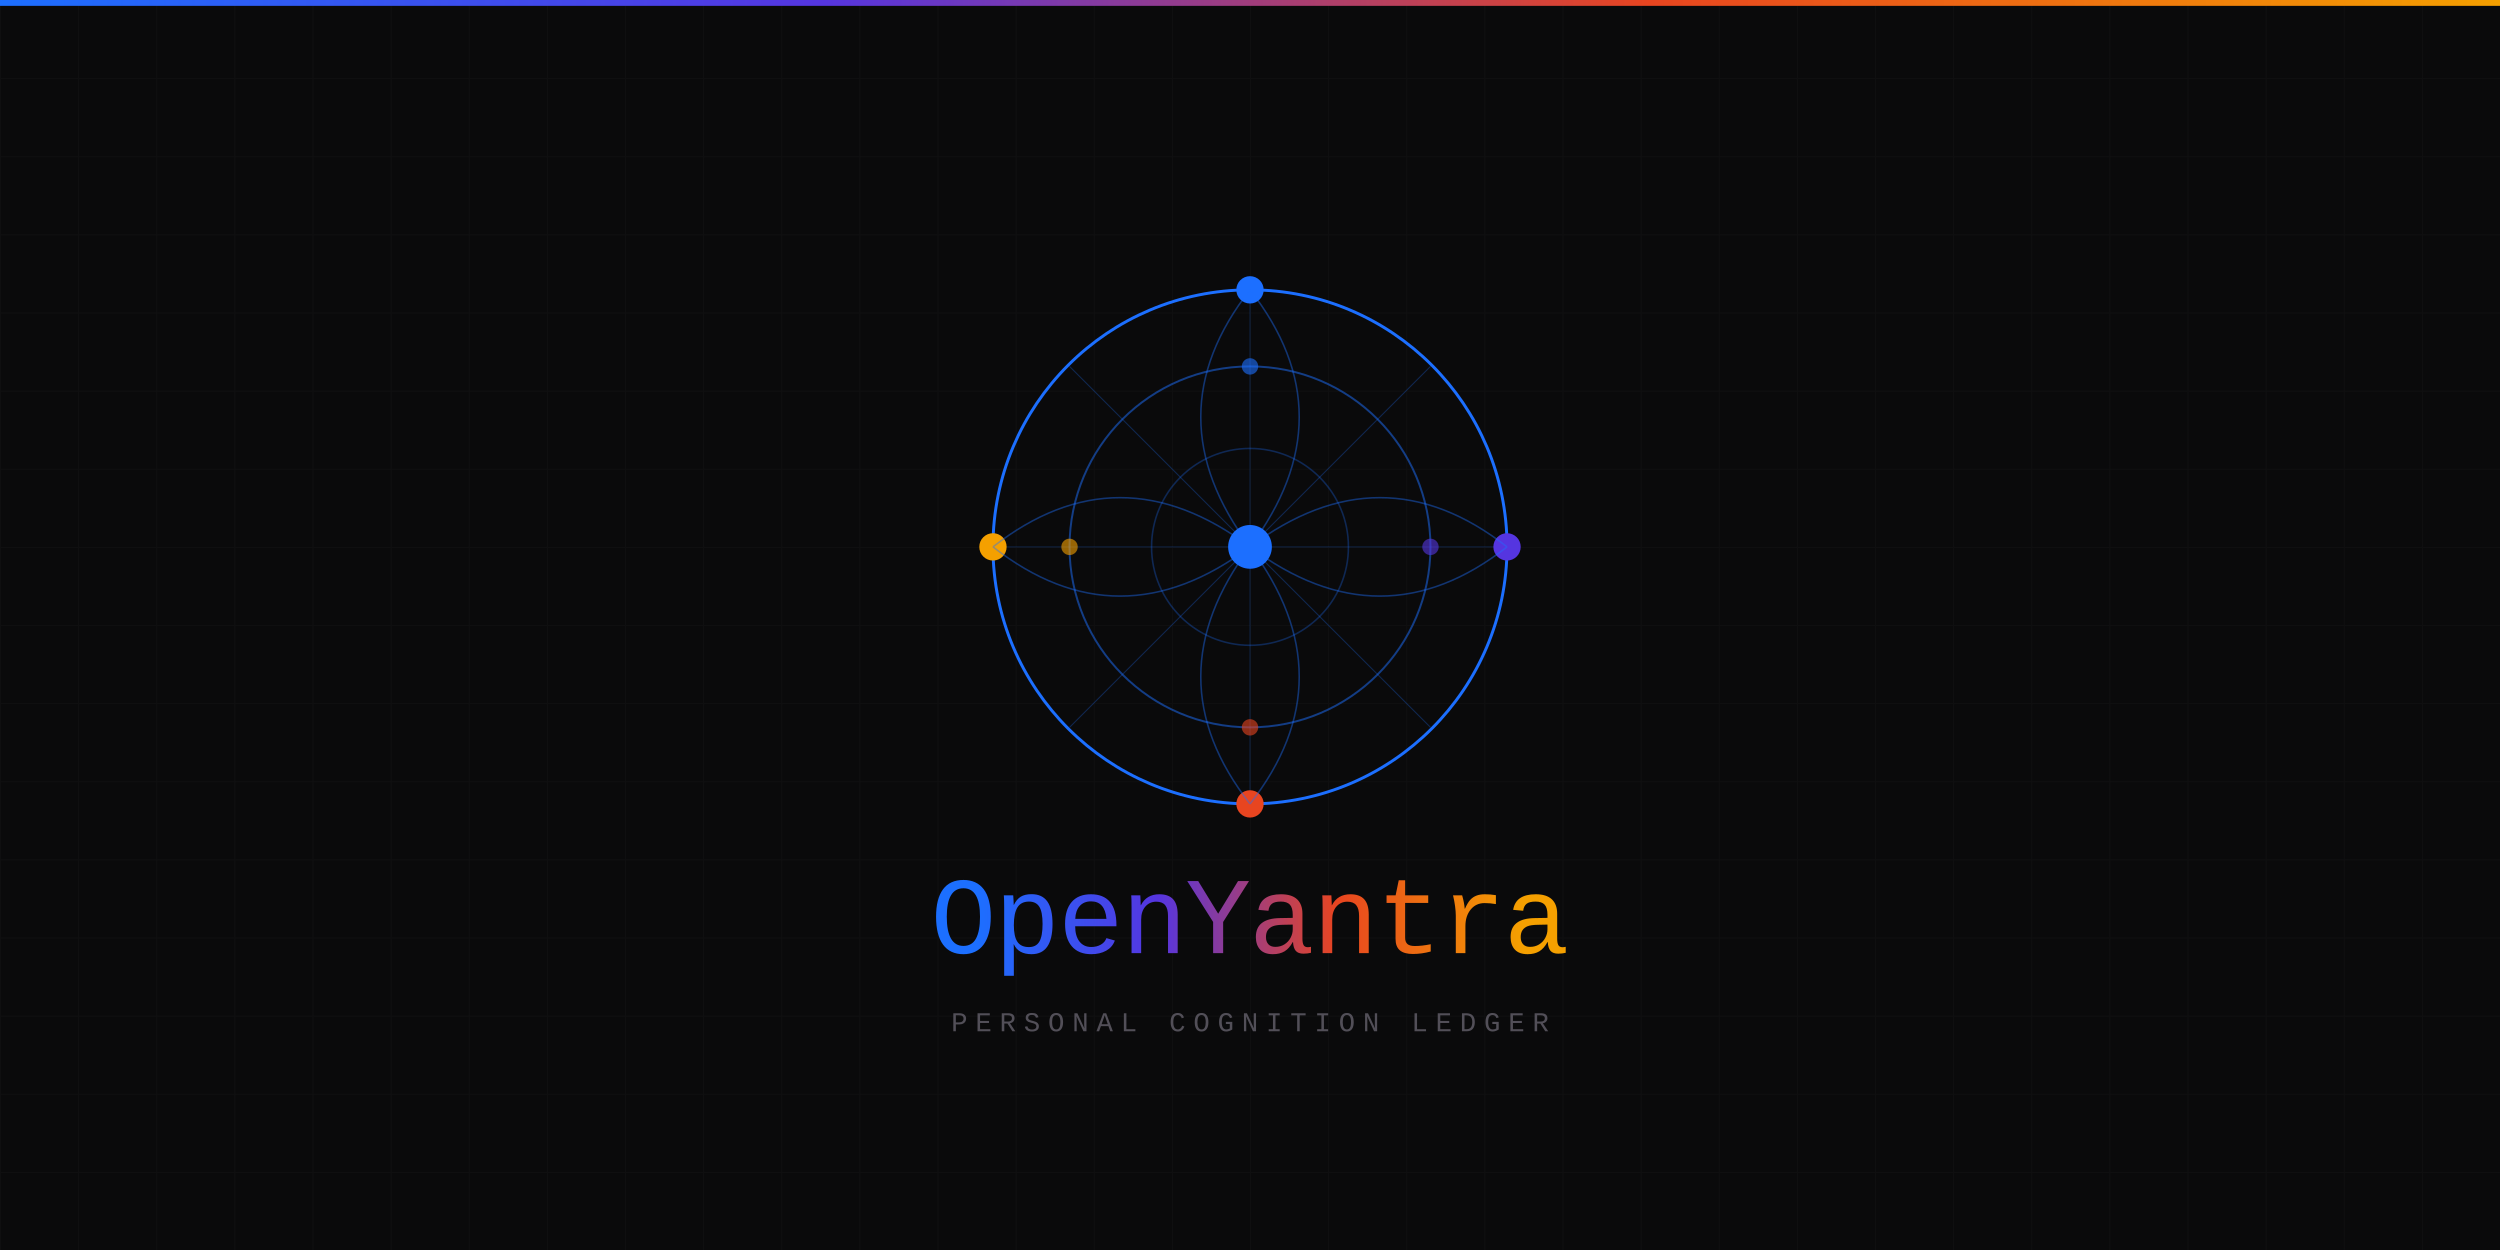
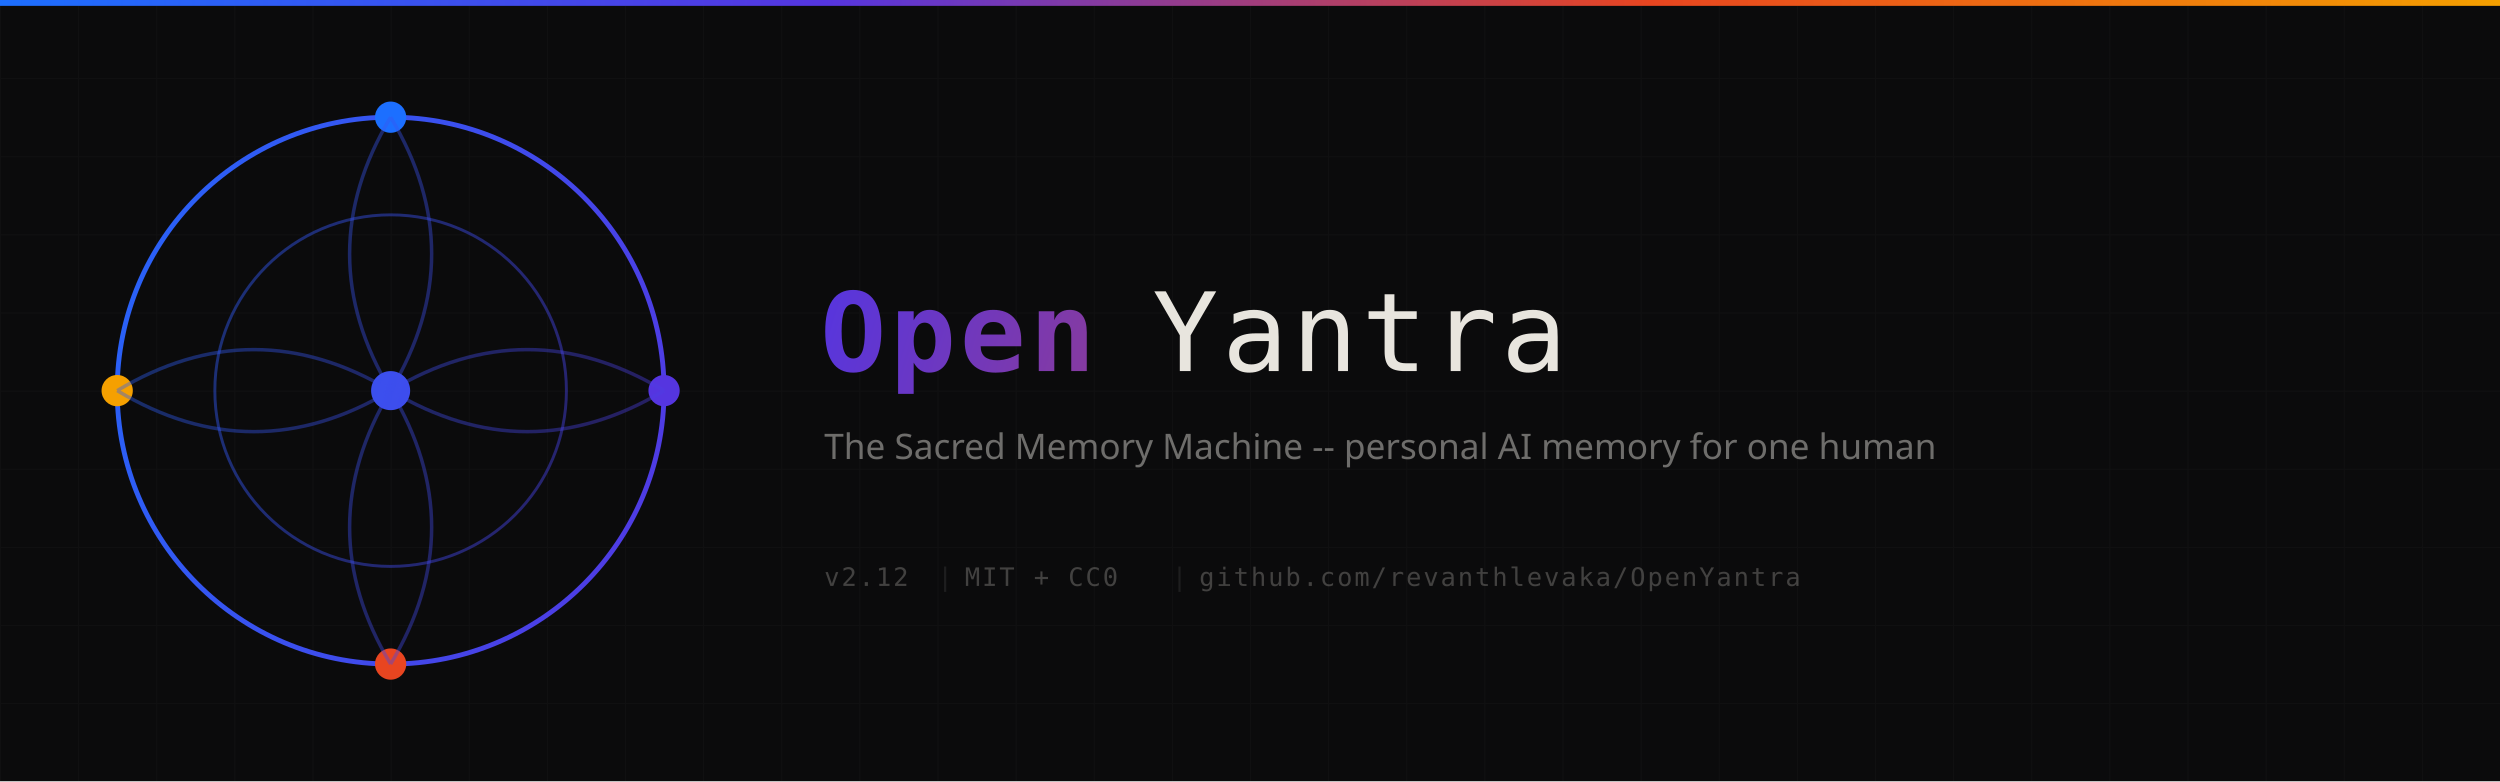
- <svg xmlns="http://www.w3.org/2000/svg" width="1280" height="640" viewBox="0 0 1280 640" fill="none" role="img" aria-label="OpenYantra GitHub banner">
+ <svg xmlns="http://www.w3.org/2000/svg" viewBox="0 0 1280 400" width="1280" height="400">
  <defs>
-     <linearGradient id="ban-mark" x1="500" y1="140" x2="780" y2="420" gradientUnits="userSpaceOnUse">
+     <linearGradient id="g" x1="0" y1="0" x2="1280" y2="400" gradientUnits="userSpaceOnUse">
      <stop offset="0%" stop-color="#1c6fff" />
      <stop offset="33%" stop-color="#5535e0" />
      <stop offset="66%" stop-color="#e84520" />
      <stop offset="100%" stop-color="#f5a000" />
    </linearGradient>
-     <linearGradient id="ban-bar" x1="0" y1="0" x2="1280" y2="0" gradientUnits="userSpaceOnUse">
+     <linearGradient id="gh" x1="0" y1="0" x2="1280" y2="0" gradientUnits="userSpaceOnUse">
      <stop offset="0%" stop-color="#1c6fff" />
      <stop offset="33%" stop-color="#5535e0" />
      <stop offset="66%" stop-color="#e84520" />
      <stop offset="100%" stop-color="#f5a000" />
    </linearGradient>
-     <linearGradient id="ban-text" x1="500" y1="0" x2="780" y2="0" gradientUnits="userSpaceOnUse">
-       <stop offset="0%" stop-color="#1c6fff" />
-       <stop offset="33%" stop-color="#5535e0" />
-       <stop offset="66%" stop-color="#e84520" />
-       <stop offset="100%" stop-color="#f5a000" />
-     </linearGradient>
-     <pattern id="ban-grid" width="40" height="40" patternUnits="userSpaceOnUse">
-       <path d="M40 0L0 0 0 40" fill="none" stroke="rgba(255,255,255,0.022)" stroke-width="1" />
-     </pattern>
  </defs>
-   <rect width="1280" height="640" fill="#0a0a0b" />
-   <rect width="1280" height="640" fill="url(#ban-grid)" />
-   <rect width="1280" height="3" fill="url(#ban-bar)" />
-   <g transform="translate(500,140) scale(2.8)">
-     <circle cx="50" cy="50" r="47" stroke="url(#ban-mark)" stroke-width="0.54" fill="none" />
-     <circle cx="50" cy="50" r="33" stroke="url(#ban-mark)" stroke-width="0.36" fill="none" opacity="0.5" />
-     <circle cx="50" cy="50" r="18" stroke="url(#ban-mark)" stroke-width="0.29" fill="none" opacity="0.3" />
-     <line x1="50" y1="3" x2="50" y2="97" stroke="url(#ban-mark)" stroke-width="0.21" opacity="0.2" />
-     <line x1="3" y1="50" x2="97" y2="50" stroke="url(#ban-mark)" stroke-width="0.21" opacity="0.2" />
-     <line x1="17" y1="17" x2="83" y2="83" stroke="url(#ban-mark)" stroke-width="0.18" opacity="0.12" />
-     <line x1="83" y1="17" x2="17" y2="83" stroke="url(#ban-mark)" stroke-width="0.18" opacity="0.12" />
-     <circle cx="50" cy="3" r="2.5" fill="#1c6fff" />
-     <circle cx="97" cy="50" r="2.5" fill="#5535e0" />
-     <circle cx="50" cy="97" r="2.5" fill="#e84520" />
-     <circle cx="3" cy="50" r="2.5" fill="#f5a000" />
-     <circle cx="50" cy="17" r="1.5" fill="#1c6fff" opacity="0.6" />
-     <circle cx="83" cy="50" r="1.5" fill="#5535e0" opacity="0.6" />
-     <circle cx="50" cy="83" r="1.5" fill="#e84520" opacity="0.6" />
-     <circle cx="17" cy="50" r="1.5" fill="#f5a000" opacity="0.6" />
-     <path d="M50 3 Q68 26 50 50 Q32 26 50 3" stroke="url(#ban-mark)" stroke-width="0.29" fill="none" opacity="0.42" />
-     <path d="M97 50 Q74 68 50 50 Q74 32 97 50" stroke="url(#ban-mark)" stroke-width="0.29" fill="none" opacity="0.42" />
-     <path d="M50 97 Q32 74 50 50 Q68 74 50 97" stroke="url(#ban-mark)" stroke-width="0.29" fill="none" opacity="0.42" />
-     <path d="M3 50 Q26 32 50 50 Q26 68 3 50" stroke="url(#ban-mark)" stroke-width="0.29" fill="none" opacity="0.42" />
-     <path d="M17 17 Q38 38 50 50 Q29 29 17 17" stroke="url(#ban-mark)" stroke-width="0.18" fill="none" opacity="0.2" />
-     <path d="M83 17 Q62 38 50 50 Q71 29 83 17" stroke="url(#ban-mark)" stroke-width="0.18" fill="none" opacity="0.2" />
-     <path d="M83 83 Q62 62 50 50 Q71 71 83 83" stroke="url(#ban-mark)" stroke-width="0.18" fill="none" opacity="0.2" />
-     <path d="M17 83 Q38 62 50 50 Q29 71 17 83" stroke="url(#ban-mark)" stroke-width="0.18" fill="none" opacity="0.2" />
-     <circle cx="50" cy="50" r="4" fill="url(#ban-mark)" />
-   </g>
-   <text x="640" y="488" font-family="'IBM Plex Mono','Courier New',monospace" font-size="56" font-weight="500" letter-spacing="-1" text-anchor="middle" fill="url(#ban-text)">OpenYantra</text>
-   <text x="640" y="528" font-family="'IBM Plex Mono','Courier New',monospace" font-size="14" font-weight="400" letter-spacing="4" text-anchor="middle" fill="#524f58">PERSONAL COGNITION LEDGER</text>
+   <rect width="1280" height="400" fill="#0b0b0c" />
+   <pattern id="gr" width="40" height="40" patternUnits="userSpaceOnUse">
+     <path d="M 40 0 L 0 0 0 40" fill="none" stroke="rgba(255,255,255,0.022)" stroke-width="1" />
+   </pattern>
+   <rect width="1280" height="400" fill="url(#gr)" />
+   <rect width="1280" height="3" fill="url(#gh)" />
+   <circle cx="200" cy="200" r="140" stroke="url(#g)" stroke-width="2.5" fill="none" />
+   <circle cx="200" cy="200" r="90" stroke="url(#g)" stroke-width="1.5" fill="none" opacity="0.45" />
+   <circle cx="200" cy="200" r="10" fill="url(#g)" />
+   <circle cx="200" cy="60" r="8" fill="#1c6fff" />
+   <circle cx="340" cy="200" r="8" fill="#5535e0" />
+   <circle cx="200" cy="340" r="8" fill="#e84520" />
+   <circle cx="60" cy="200" r="8" fill="#f5a000" />
+   <path d="M200 60 Q242 130 200 200 Q158 130 200 60" stroke="url(#g)" stroke-width="1.8" fill="none" opacity="0.4" />
+   <path d="M340 200 Q270 242 200 200 Q270 158 340 200" stroke="url(#g)" stroke-width="1.8" fill="none" opacity="0.4" />
+   <path d="M200 340 Q158 270 200 200 Q242 270 200 340" stroke="url(#g)" stroke-width="1.8" fill="none" opacity="0.4" />
+   <path d="M60 200 Q130 158 200 200 Q130 242 60 200" stroke="url(#g)" stroke-width="1.8" fill="none" opacity="0.4" />
+   <text x="420" y="190" font-family="'IBM Plex Mono',monospace" font-size="56" font-weight="600" fill="url(#g)" letter-spacing="2">Open</text>
+   <text x="590" y="190" font-family="'IBM Plex Mono',monospace" font-size="56" font-weight="300" fill="#e8e5de" letter-spacing="2">Yantra</text>
+   <text x="422" y="235" font-family="'IBM Plex Sans',sans-serif" font-size="18" font-weight="300" fill="rgba(232,229,222,0.45)">The Sacred Memory Machine -- personal AI memory for one human</text>
+   <text x="422" y="300" font-family="'IBM Plex Mono',monospace" font-size="13" fill="rgba(232,229,222,0.25)" letter-spacing="1">v2.12</text>
+   <text x="480" y="300" font-family="'IBM Plex Mono',monospace" font-size="13" fill="rgba(255,255,255,0.08)">|</text>
+   <text x="494" y="300" font-family="'IBM Plex Mono',monospace" font-size="13" fill="rgba(232,229,222,0.25)" letter-spacing="1">MIT + CC0</text>
+   <text x="600" y="300" font-family="'IBM Plex Mono',monospace" font-size="13" fill="rgba(255,255,255,0.08)">|</text>
+   <text x="614" y="300" font-family="'IBM Plex Mono',monospace" font-size="13" fill="rgba(232,229,222,0.25)" letter-spacing="1">github.com/revanthlevaka/OpenYantra</text>
</svg>
